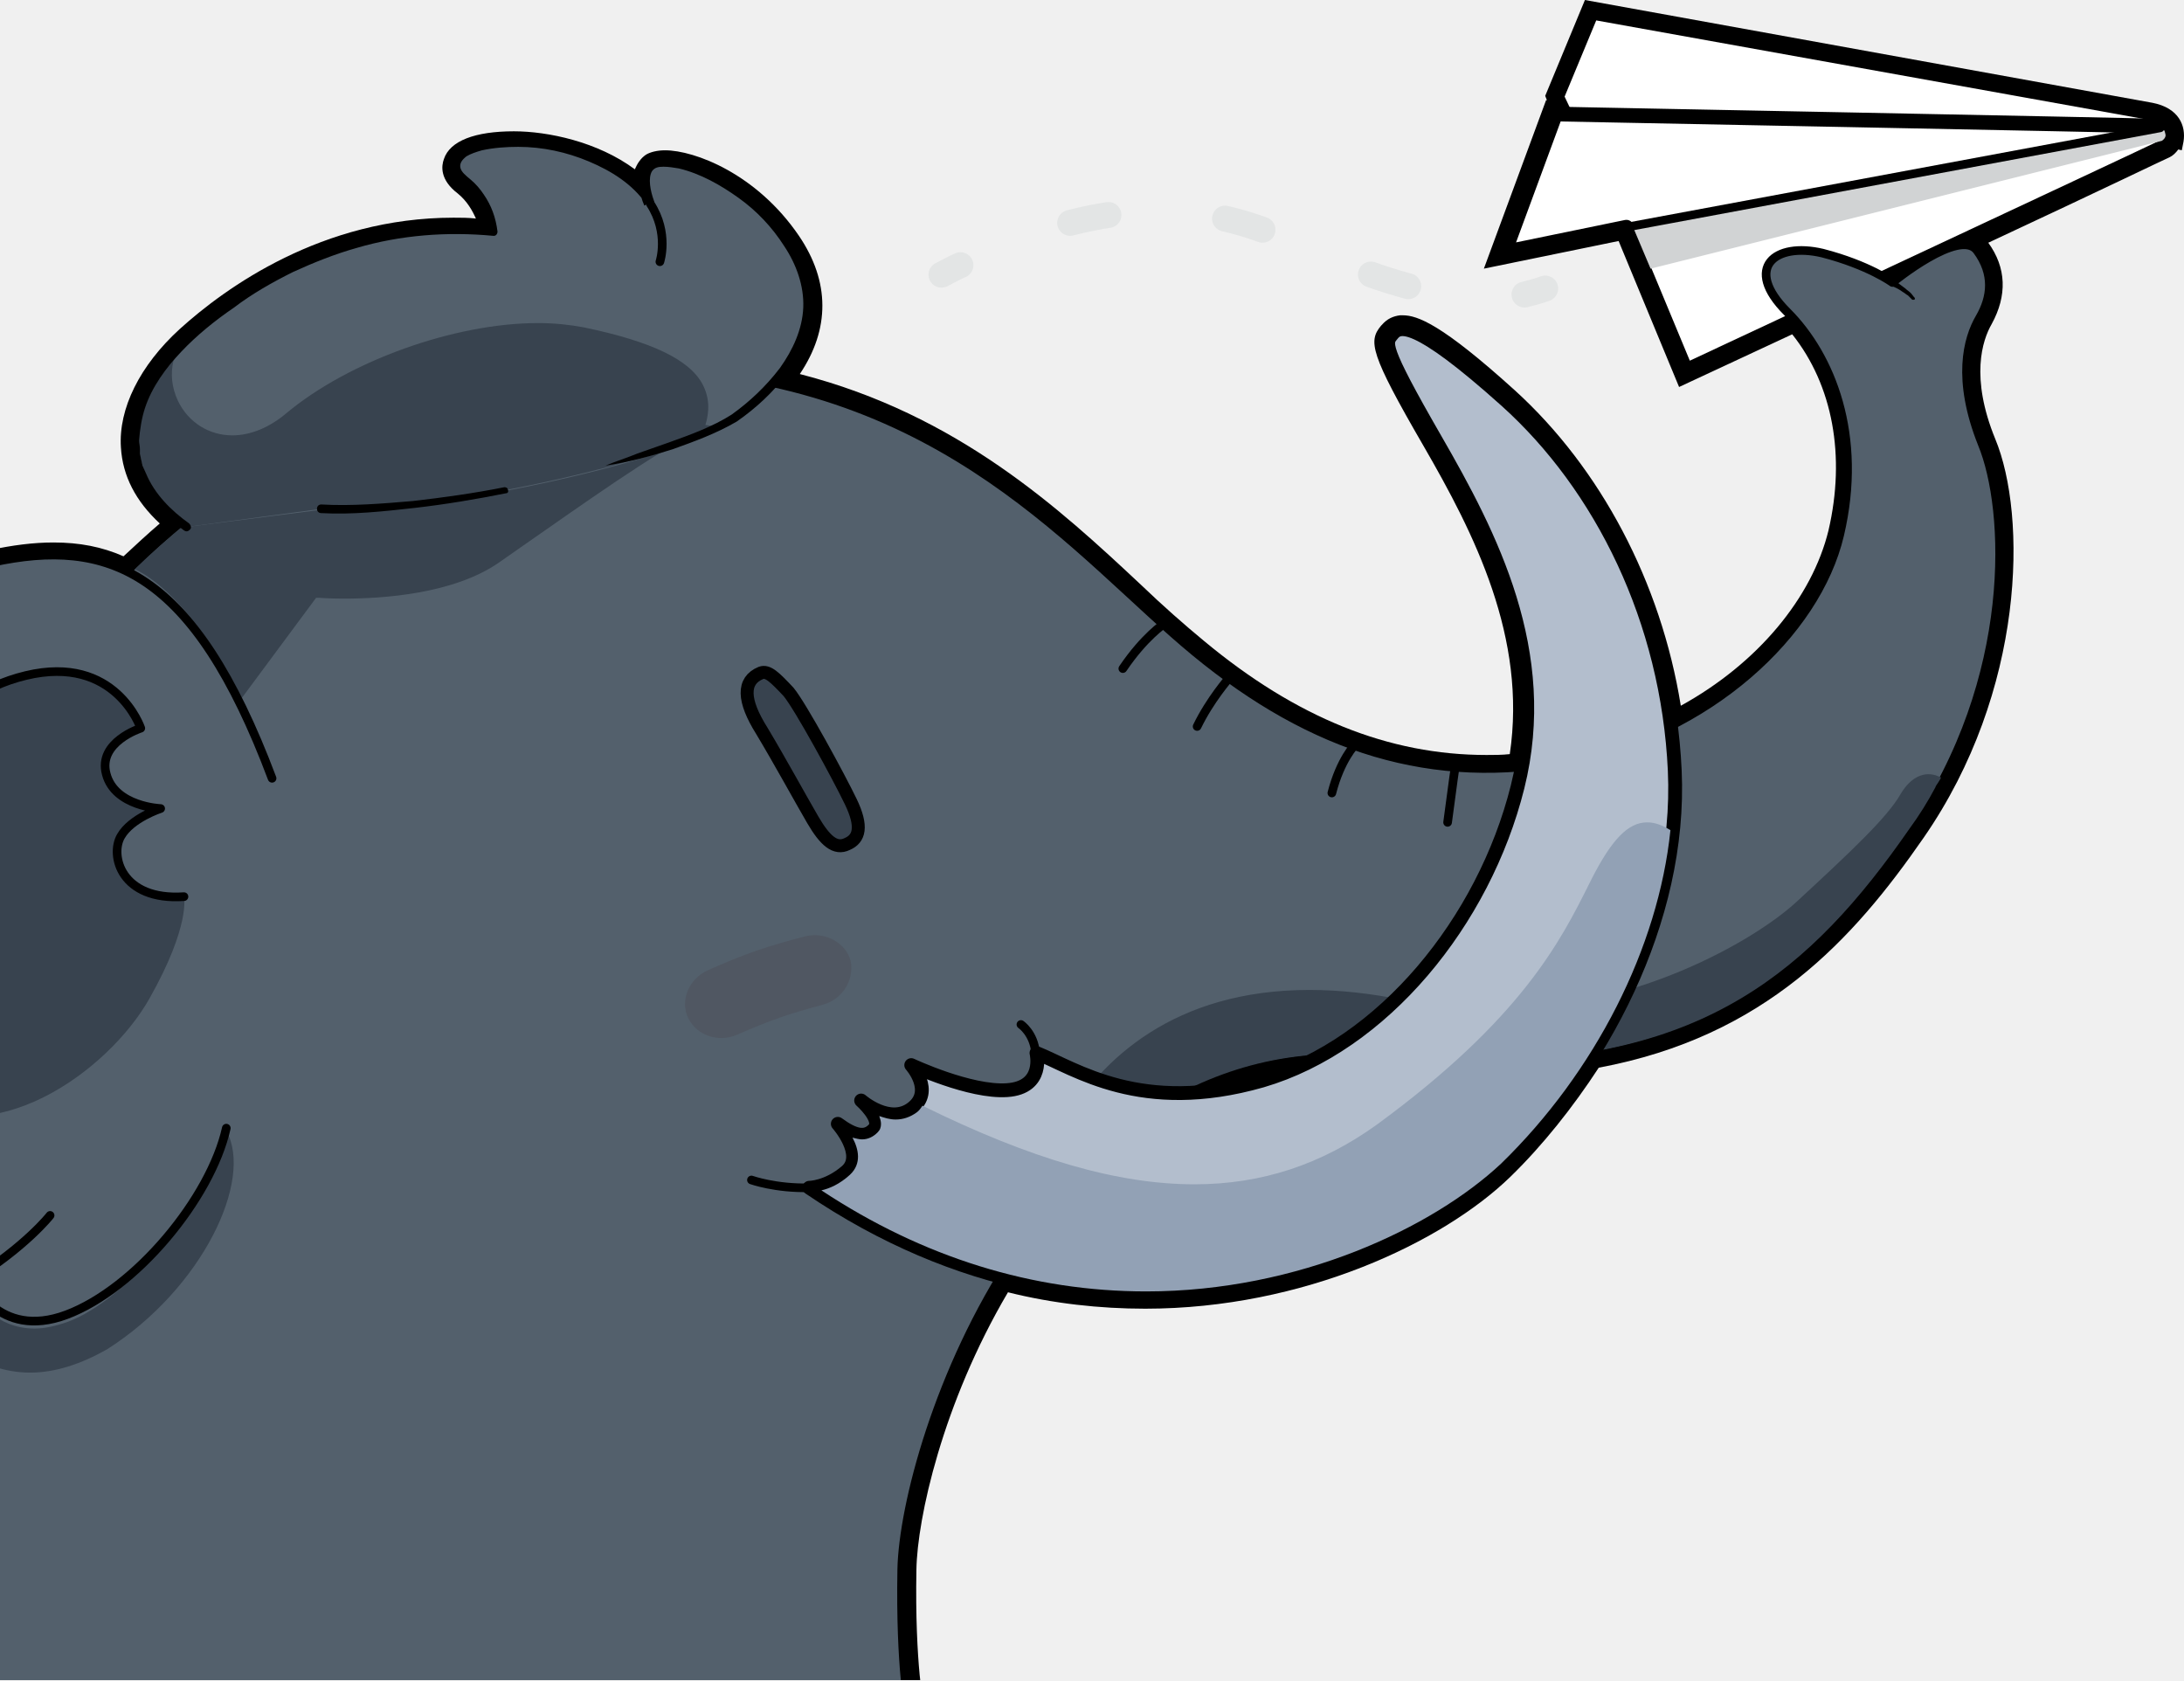
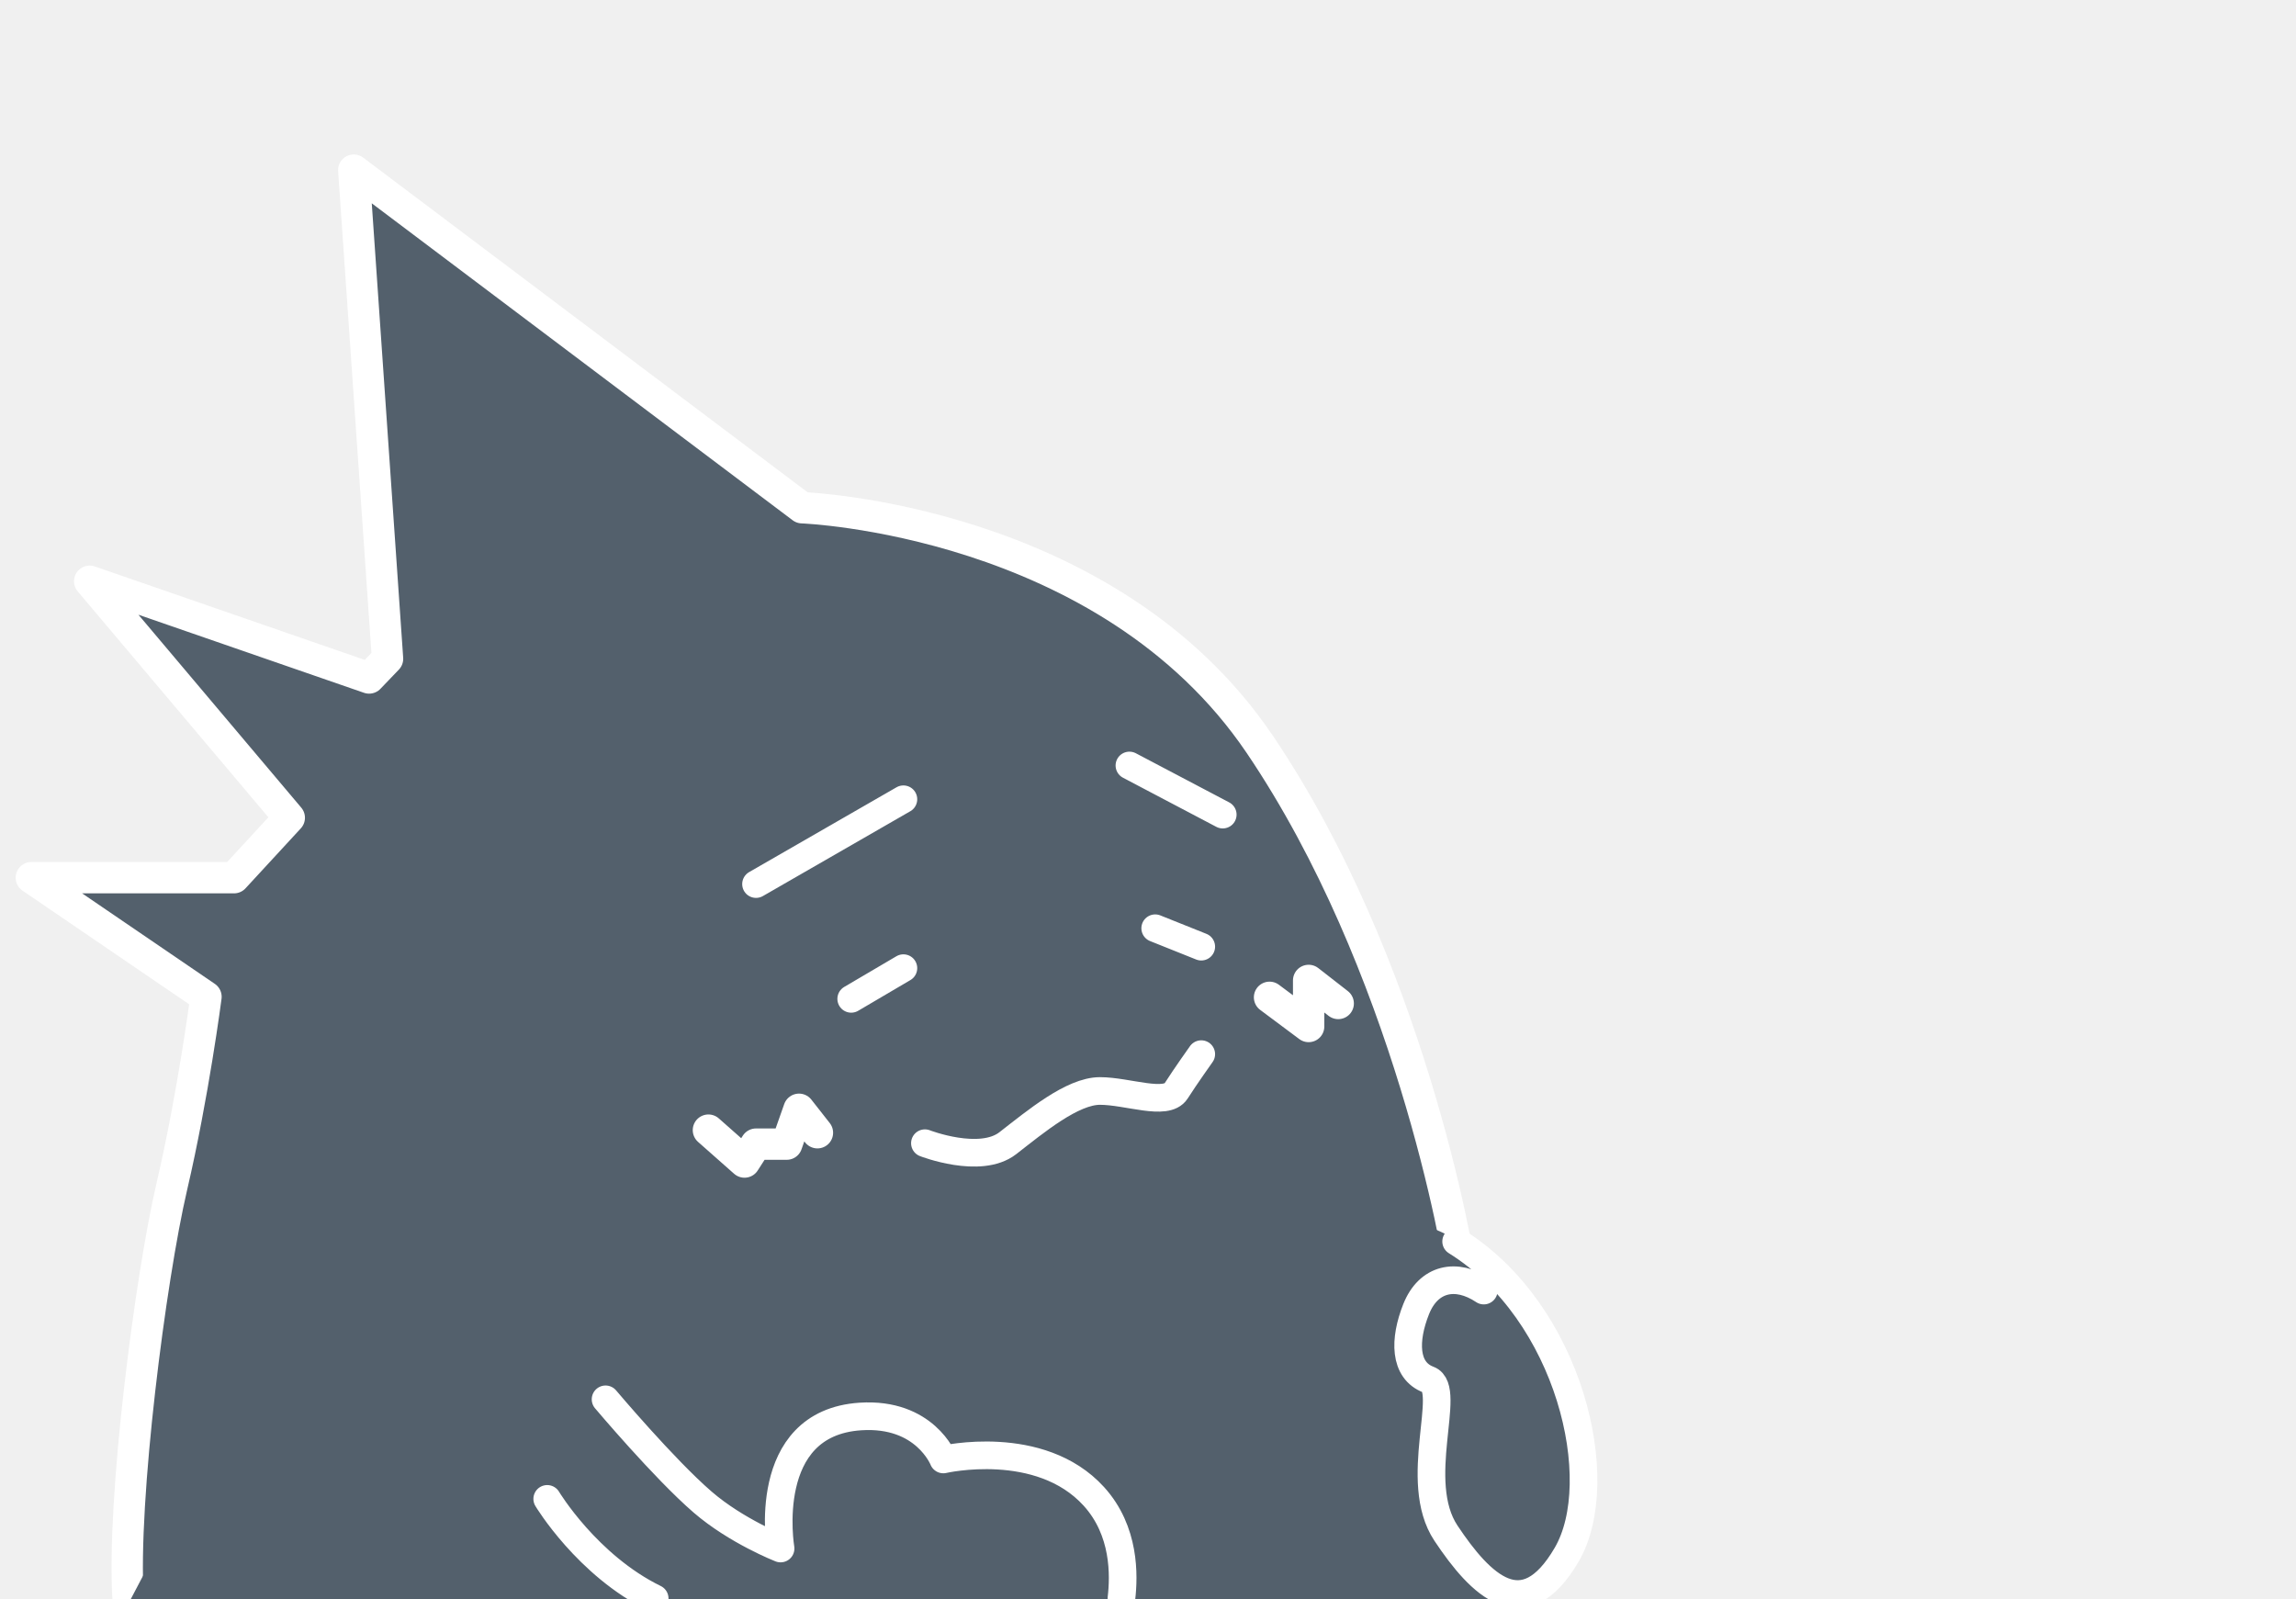
- <svg xmlns="http://www.w3.org/2000/svg" xmlns:xlink="http://www.w3.org/1999/xlink" viewBox="0 0 252.859 194.5" width="252.859" height="194.5">
-   <g transform="translate(-395.9 -830.4)">
-     <defs>
-       <path id="a" d="M395.9 745.1H690.5V1024.9H395.9z" />
-     </defs>
-     <clipPath id="b">
-       <use xlink:href="#a" width="100%" height="100%" overflow="visible" />
-     </clipPath>
-     <path class="st53" d="M339.3 1028.6c1.5-3.2 14.4-31.3 27.4-58.8-6-9.3-2-17 1.5-23.7 1.9-3.7 3.8-7.1 3.6-10.4-.8-22 8.1-38.3 22.8-41.6 2.8-.6 5.2-.9 7.5-.9 3 0 5.6.5 8.1 1.6 1.4-1.3 2.8-2.6 4.2-3.8-2.8-2.6-4.3-5.5-4.5-8.8-.3-4.5 2.2-9.5 6.8-13.7 5.3-4.8 16.5-12.9 31.7-12.9.9 0 1.7 0 2.6.1-.4-.9-1-2-2.1-2.9-2.1-1.6-1.9-3.2-1.6-4 .7-2.1 3.6-3.2 8.1-3.2 3.9 0 9.7 1.2 14 4.4.3-.7.7-1.3 1.3-1.7.5-.3 1.3-.5 2.2-.5 3.4 0 10.6 2.7 15.5 9.9 3.6 5.3 3.6 10.8.1 16 18.3 4.7 30.1 15.6 39.5 24.4 2.5 2.4 5 4.6 7.3 6.5 10.7 8.9 21.4 13.2 32.7 13.2.9 0 1.8 0 2.7-.1 2-13.5-4.1-25.5-10-35.7-6.2-10.7-6.4-12.1-4.9-13.9l.1-.1c.6-.7 1.3-1 2.1-1.1h.3c1.7 0 4.5 1 13 8.7 9.9 9 16.9 22.2 19.2 36.5 8.9-4.9 15.2-12.5 17.1-20.3 2-8.6.5-16.8-4.2-22.7l-13.1 6.1-7-16.9-15.6 3.2 7.2-19.5h.1l-.2-.5 4.6-11.1 65.7 11.9c3.1.6 3.9 2.7 3.6 4.5l-.2 1-.4-.1c-.3.4-.6.7-1 .9-.7.3-7.5 3.6-21 9.9 2.1 2.9 2.2 6.1.4 9.4-1.1 1.9-2.5 6.2.4 13.3 3.7 8.9 3.5 29.2-8.3 46.2-8.1 11.7-18.3 23-37.6 26.6-3 4.6-6.5 9-10.2 12.6-7.8 7.6-24 15.3-42.3 15.3-5.3 0-10.7-.6-15.9-1.9-7.6 12.9-10.5 26.2-10.6 32.1-.2 11 .9 16.1.9 16.2l.4 1.8-164.9.8.9-2.3z" clip-path="url(#b)" />
-     <path class="st53" d="M339.8 1028.8c.1-.3 13.9-30.1 27.5-59.1-6.1-9.2-2.1-16.8 1.4-23.5 2-3.7 3.8-7.3 3.7-10.6-.8-21.7 8-37.9 22.4-41 2.7-.6 5.1-.9 7.4-.9 3 0 5.7.5 8.2 1.7 1.6-1.6 3.2-3 4.9-4.4-3-2.6-4.6-5.5-4.8-8.8-.3-4.4 2.1-9.2 6.6-13.3 5.3-4.8 16.4-12.8 31.4-12.8 1.1 0 2.2 0 3.3.1-.3-1.1-1-2.7-2.5-3.8-1.8-1.4-1.7-2.8-1.5-3.4.6-1.8 3.4-2.9 7.6-2.9 4.4 0 10.3 1.5 14.3 4.8.1-.9.6-1.7 1.3-2.1.4-.3 1.1-.4 1.9-.4 3.3 0 10.3 2.6 15.1 9.7 3.6 5.3 3.5 10.9-.3 16.1 18.6 4.6 30.5 15.6 40 24.4 2.6 2.4 5 4.6 7.3 6.5 10.8 8.9 21.6 13.3 33.1 13.3 1 0 2.1 0 3.1-.1 2.2-13.9-4-26.1-10-36.4-6.3-10.9-6.2-11.8-5-13.3l.1-.1c.2-.2.7-.9 1.8-.9h.2c1.5 0 4.2 1 12.7 8.6 10 9.1 17 22.5 19.2 36.9 9.3-5 16-12.8 17.9-20.9 2.1-8.9.4-17.4-4.5-23.4l-13 6.1-6.9-16.8-15.1 3.1 6.8-18.4h.6l-.5-1 4.4-10.6 65.3 11.8c3.5.7 3.3 3.2 3.2 3.9l-.1.5h-.2c-.2.4-.6.8-1 1-.7.3-7.9 3.7-21.6 10.2.1.1.2.2.3.4 2 2.7 2.2 5.8.4 8.9-1.1 2-2.6 6.4.4 13.7 3.6 8.8 3.4 28.8-8.2 45.7-8.1 11.7-18.2 22.9-37.5 26.4-3 4.7-6.5 9.1-10.3 12.7-7.8 7.5-23.7 15.1-42 15.1-5.4 0-10.9-.7-16.1-2-7.7 13.1-10.7 26.7-10.9 32.7-.2 11.1.9 16.2.9 16.3l.3 1.2-163.5.8.5-1.7z" clip-path="url(#b)" />
-     <path d="M577.5 843.7l-1-2.1 3.9-9.4 64.5 11.6c2.4.5 2.5 2 2.4 2.8" clip-path="url(#b)" stroke-miterlimit="10" fill="#fff" stroke="#000" stroke-linecap="round" stroke-linejoin="round" />
-     <path d="M584.2 856.7l6.9 16.6s53.7-25.1 55.5-26c.9-.5 1.5-2.2-1-2.3-2.5-.1-69.6-1.4-69.6-1.4l-5.9 16 14.1-2.9z" clip-path="url(#b)" stroke-miterlimit="10" fill="#fff" stroke="#000" stroke-width="1.7" stroke-linecap="round" stroke-linejoin="round" />
-     <path d="M585.1 857l58.9-11.2 1.4-.5h.4c.8 0 .7.3.8.6.1.3-.1.6-.4.8L587 861.5l-1.9-4.5z" clip-path="url(#b)" fill="#d1d3d4" />
-     <path class="st57" clip-path="url(#b)" stroke-miterlimit="10" d="M584.2 856.7l61.8-11.5" fill="none" stroke="#000" stroke-linecap="round" stroke-linejoin="round" />
-     <path class="st58" d="M388.5 927.9c20-40 49.9-56.3 83.4-54.9 33.6 1.4 48.8 21.7 62.4 32.9 13.6 11.2 27.5 15.6 43.4 12.5 15.9-3.1 28.5-14.6 31.2-26.1 2.7-11.5-1-20.7-6.1-25.8-5.1-5.1-1.4-8.1 4.1-6.8 5.4 1.4 8.1 3.4 8.1 3.4s7.8-6.4 9.8-3.7c2 2.7 1.7 5.4.3 7.8-1.4 2.4-2.7 7.1.3 14.6 3.1 7.5 4.1 27.1-8.1 44.8-12.2 17.6-26.5 30.1-62.1 26.5-38.5-3.9-54.6 44.2-54.9 59-.2 11.5.9 16.5.9 16.5l-160.7.8c.2-.1 33.4-72.4 48-101.5z" clip-path="url(#b)" stroke-miterlimit="10" fill="#53606c" stroke="#000" stroke-linecap="round" stroke-linejoin="round" />
-     <path class="st59" d="M399.4 989.3c-6.1 0-9.9-4.3-10-4.3l-.2-.2-.3.1c-3.1 1-6.1 1.5-9 1.5-6.1 0-11.4-2.2-15.6-6.5 1.4-3 2.9-6.1 4.3-9.1.1.1.1.2.2.3 6.1 8 12.7 9.7 17 9.7 3.2 0 5.6-.9 6.6-1.3.7 1.3 3 4.7 7.5 4.7 1.2 0 2.5-.3 3.9-.8 6.7-2.5 15.7-13.1 18.3-22.1 3.2 5.7-2.8 18.3-13.8 25.3-3 1.7-6 2.7-8.9 2.7zm24.5-78.1c-5.7-11.1-10.8-14.2-12.4-14.9 15.7-15.3 34.7-23 56.6-23 1.3 0 2.5 0 3.8.1 2.1.1 4.2.3 6.4.5 1.5 2.7-.4 5.6-.8 6.3-3 .8-11.2 6.5-18.5 11.6-1.9 1.3-3.7 2.6-5.3 3.7-5.3 3.7-13.6 4.2-18 4.2-1.8 0-2.9-.1-2.9-.1h-.3l-8.6 11.6zm95.3 49c4.2-7.1 12.6-15.2 28.3-15.2 3.5 0 7.2.4 11 1.2 3.4.7 7 1.1 10.6 1.1 15.9 0 29.8-7.9 34.8-12.5 6.5-6 10.5-9.8 12-12.4 1.4-2.4 3.2-2.8 4.7-2 .1.1-.7 1.1-.6 1.1-.9 1.7-1.9 3.3-3 4.8-11.5 16.6-23.9 26.9-50 26.9-3.6 0-7.5-.2-11.6-.6-1.5-.2-3-.2-4.4-.2-9.4 0-18.1 3.2-25.9 9.4l-5.9-1.6z" clip-path="url(#b)" fill="#38434f" />
-     <path class="st58" d="M427.4 920.5c-9.1-24.2-19-27.9-32.4-25-13.4 3-22.4 18-21.6 40 .4 10.2-15.5 20.5-4.3 35s23.5 8 23.5 8 3 7.1 11 4.1 16.7-13.5 18.5-21.6" clip-path="url(#b)" stroke-miterlimit="10" fill="#53606c" stroke="#000" stroke-linecap="round" stroke-linejoin="round" />
-     <path class="st59" d="M417.2 934.2c-7.3.5-8.6-4.8-7.3-7 1.2-2.1 4.6-3.2 4.6-3.2s-5.3-.2-6.3-4c-1-3.7 4-5.3 4-5.3s-2.9-8.6-13.3-6.1-14.4 11.7-14.2 19c.6 15.3-10.2 22.8 0 29.7 10.1 6.9 23.7-2.8 28.5-11.3 4.8-8.5 4-11.8 4-11.8z" clip-path="url(#b)" fill="#38434f" />
-     <path class="st57" d="M392.6 978.6c6.3-3.9 9.1-7.5 9.1-7.5m15.5-36.9c-7.3.5-8.6-4.8-7.3-7 1.2-2.1 4.6-3.2 4.6-3.2s-5.3-.2-6.3-4c-1-3.7 4-5.3 4-5.3s-2.9-8.6-13.3-6.1-14.6 11.7-14.2 19" clip-path="url(#b)" stroke-miterlimit="10" fill="none" stroke="#000" stroke-linecap="round" stroke-linejoin="round" />
-     <path d="M417.5 891.4c-9.8-6.9-6.2-16 .3-21.8 6.5-5.8 19-14 35.2-12.2 0 0-.2-3.5-3.1-5.8s-.5-4.5 5.5-4.5 12.9 2.6 15.8 6.9c0 0-1.4-3.2.4-4.4 1.8-1.2 10.2 1 15.6 9s1.1 14.9-5.2 19.9c-6.3 5-36.2 11.6-48.8 10.9" clip-path="url(#b)" fill="#53606c" />
-     <g class="st53" clip-path="url(#b)">
-       <path class="st36" d="M459.5 878.7c-11.1.6-22.1 3.3-32.9 6.1-4.1 1.1-8.2 2.2-12.4 2-.4 0-.8-.1-1.3-.1 1 1.6 2.5 3.2 4.6 4.7l15.6-2.1c11.3.7 37-4.7 46.4-9.4-6.5-1.1-13.3-1.5-20-1.2z" fill="#38434f" />
-     </g>
-     <path class="st59" d="M417.5 890.8c-3.5-2.5-5.3-5.5-5.5-8.8-.2-3.2 1.2-6.7 4-9.9-.4 1.6-.2 3.2.5 4.7 1.2 2.5 3.6 4 6.3 4 2.1 0 4.3-.9 6.3-2.6 7.2-6 19.4-10.4 29.1-10.4 1.9 0 3.7.2 5.3.5 7.7 1.6 12.3 3.7 13.8 6.7.8 1.6.8 3.3 0 5.4-10.1 4.3-31.2 8.6-42.1 8.6-.7 0-1.4 0-2.1-.1-1.4-.1-2.8-.1-4-.1-7.5-.1-10.6 1.4-11.6 2z" clip-path="url(#b)" fill="#38434f" />
-     <path class="st57" d="M471.2 854c2.2 3.4 1.1 6.7 1.1 6.7" clip-path="url(#b)" stroke-miterlimit="10" fill="none" stroke="#000" stroke-linecap="round" stroke-linejoin="round" />
-     <path d="M489.6 967.9c34.6 23.5 68.7 8.7 80.2-2.4 11.4-11.1 20.8-28.5 20-45.9-.8-17.4-8.5-32.9-19.5-42.8-10.7-9.6-12.4-8.7-13.2-7.7-.8 1-1.4 1.1 5 12.2s13.4 24.6 9.5 40.2c-3.9 15.6-15.6 29.9-29.6 34-14 4-21.6-1.4-26.1-3.2 0 0 1 4-3.4 4.3-4.3.3-11.1-2.9-11.1-2.9s2.7 3 .1 5-5.9-.9-5.9-.9 2.5 2.2 1.5 3.3c-1 1.1-2.3.8-4.2-.6 0 0 3.2 3.6 1 5.5s-4.3 1.9-4.3 1.9z" clip-path="url(#b)" stroke-miterlimit="10" fill="#b3becd" stroke="#000" stroke-width="1.6" stroke-linecap="round" stroke-linejoin="round" />
-     <path d="M528.6 979.9c-13.1 0-25.8-3.9-37.6-11.7.9-.2 2.1-.7 3.3-1.8 1.4-1.3 1-3 .3-4.3.4.1.8.2 1.1.2.7 0 1.3-.3 1.8-.8.3-.3.4-.6.4-1 0-.3-.1-.6-.2-.9.6.2 1.2.4 1.9.4.9 0 1.7-.3 2.4-.8.3-.2.5-.5.7-.8 12.6 6.2 22.6 9.1 31.5 9.1 7.8 0 14.7-2.3 21.1-6.9 16.8-12.3 21.3-21.3 24.6-27.9l.3-.6c2.3-4.5 4.2-6.5 6.4-6.5.9 0 1.7.3 2.7.9-1.4 13.6-8.7 28-19.6 38.6-7.9 7.4-23.4 14.8-41.1 14.8z" clip-path="url(#b)" fill="#92a1b5" />
-     <path class="st57" d="M489.6 967.9c-3.9.1-6.7-.9-6.7-.9" clip-path="url(#b)" stroke-miterlimit="10" fill="none" stroke="#000" stroke-linecap="round" stroke-linejoin="round" />
-     <path d="M484 908.3c-2.2.9-2.1 3.2.1 6.7 2.1 3.5 4.5 7.9 5.9 10.3 1.4 2.4 2.6 3.5 4 2.8 1.4-.6 1.8-2 .4-4.9-1.4-2.9-5.8-11-7.2-12.7-1.6-1.7-2.4-2.5-3.2-2.2z" clip-path="url(#b)" stroke-miterlimit="10" fill="#38434f" stroke="#000" stroke-width="1.5" stroke-linecap="round" stroke-linejoin="round" />
-     <path class="st57" d="M525.9 907.8c2.5-3.7 4.8-5.2 4.8-5.2m3.8 11.9c1.5-3.1 3.7-5.6 3.7-5.6m11.9 13.3c1-3.9 2.7-5.6 2.7-5.6m10.7 9c.6-4.6.9-6.6.9-6.6" clip-path="url(#b)" stroke-miterlimit="10" fill="none" stroke="#000" stroke-linecap="round" stroke-linejoin="round" />
-     <g class="st53" clip-path="url(#b)">
-       <path class="st49" d="M504.9 862.2c.8-.4 1.5-.8 2.2-1.1" fill="none" stroke="#e3e5e5" stroke-width="3" stroke-linecap="round" stroke-linejoin="round" />
-       <path d="M519.8 856.2c13.6-3.5 22.1.5 28.2 3.3 5.3 2.4 11.6 4.7 17.6 5.3" fill="none" stroke="#e3e5e5" stroke-width="3" stroke-linecap="round" stroke-linejoin="round" stroke-dasharray="4.529,13.586" />
-       <path class="st49" d="M572.4 864.5c.8-.2 1.6-.4 2.4-.7" fill="none" stroke="#e3e5e5" stroke-width="3" stroke-linecap="round" stroke-linejoin="round" />
-     </g>
-     <g class="st53" clip-path="url(#b)">
-       <path d="M491.2 946.7c-4.1 1.1-6.1 1.8-10 3.5-2.1.9-4.6.1-5.6-1.9s0-4.6 2.3-5.6c4.3-1.9 6.6-2.7 11.2-3.9 2.4-.6 4.8.8 5.3 2.9.4 2.2-1 4.4-3.2 5z" fill="#505762" />
-     </g>
-     <path class="st57" d="M515.8 952.3c-.2-2.3-1.7-3.3-1.7-3.3" clip-path="url(#b)" stroke-miterlimit="10" fill="none" stroke="#000" stroke-linecap="round" stroke-linejoin="round" />
-     <g class="st53" clip-path="url(#b)">
-       <path d="M454.5 887.5c-3.5.7-7.1 1.3-10.6 1.7-3.6.4-7.2.8-10.8.6-.3 0-.5-.2-.5-.5s.2-.5.5-.5c3.5.2 7.1-.1 10.6-.4 3.5-.4 7.1-.9 10.6-1.6.2 0 .4.1.4.3.1.2 0 .4-.2.4z" />
-     </g>
-     <g class="st53" clip-path="url(#b)">
-       <path d="M417.2 891.8c-2.2-1.6-4.3-3.6-5.4-6.2l-.4-1-.2-1-.1-.5v-.5c0-.4-.1-.7-.1-1.1 0-1.4.2-2.8.7-4.1.9-2.6 2.6-4.9 4.4-6.9 1.9-2 4-3.6 6.2-5.2s4.6-2.9 7-4.1c2.4-1.2 5-2.2 7.6-2.9 5.2-1.5 10.7-1.9 16.1-1.4l-.6.5c-.2-1.3-.7-2.7-1.4-3.8-.4-.6-.8-1.1-1.4-1.5-.5-.5-1.2-1-1.5-1.9-.1-.2-.1-.5-.1-.7.1-.2.1-.5.2-.7.2-.4.6-.7.9-.9.7-.5 1.4-.7 2.2-.9 1.5-.3 3-.4 4.4-.4 2.9.1 5.9.7 8.6 1.8 2.7 1.1 5.3 2.8 7.1 5.3l-.9.5c-.3-.7-.5-1.3-.5-2.1-.1-.7 0-1.5.4-2.3.3-.3.5-.7 1-.8.2-.1.4-.1.6-.2.2 0 .4-.1.6-.1.7 0 1.4.1 2.1.2 1.4.3 2.6.8 3.9 1.4 1.2.6 2.4 1.3 3.5 2.1 2.2 1.6 4.1 3.6 5.6 5.9.7 1.2 1.4 2.4 1.8 3.7.3.6.4 1.3.5 2 .1.3.1.7.1 1v1c-.1 2.8-1.3 5.5-3 7.6-1.7 2.2-3.6 4-5.9 5.6-2.4 1.4-4.9 2.3-7.4 3.2-2.5.8-5.1 1.5-7.8 1.9 1.2-.5 2.5-.9 3.7-1.4l3.7-1.3c2.5-.9 5-1.8 7.2-3.2 2.1-1.5 4-3.3 5.6-5.4 1.5-2.1 2.6-4.5 2.7-7 .1-2.5-.8-5-2.2-7.1-1.4-2.2-3.2-4.1-5.3-5.6-2.1-1.5-4.4-2.8-6.9-3.4-.6-.1-1.2-.2-1.8-.2-.6 0-1 .1-1.3.5-.5.8-.2 2.3.2 3.4.1.3 0 .5-.3.6-.2.1-.4 0-.6-.2-1.6-2.3-4-3.8-6.6-4.9-2.6-1.1-5.4-1.7-8.2-1.7-1.4 0-2.8.1-4.2.4-.7.2-1.3.4-1.8.7-.5.4-.8.8-.7 1.3.1.5.6.9 1.2 1.4.6.5 1.1 1.1 1.5 1.7.9 1.3 1.4 2.7 1.6 4.3 0 .3-.2.5-.4.5h-.1c-5.3-.5-10.7-.1-15.8 1.4-2.5.7-5 1.7-7.4 2.8-2.4 1.2-4.7 2.5-6.8 4.1-2.2 1.5-4.3 3.2-6.1 5.1-1.8 1.9-3.4 4.1-4.2 6.5-.4 1.2-.6 2.5-.7 3.8 0 .3.1.6.1 1v.5l.1.5.2.9.4.9c1 2.4 2.9 4.3 5 5.8.2.2.3.5.1.7-.2.2-.4.3-.7.1z" />
-     </g>
-     <g class="st53" clip-path="url(#b)">
-       <path class="st36" d="M615.1 863.2c2 1.2 2.3 1.8 2.3 1.8" fill="#38434f" />
-       <path d="M615.3 862.9l1.2.9c.2.2.4.3.6.5.2.2.3.4.5.6 0 .1 0 .2-.1.2h-.2l-.5-.5c-.2-.1-.4-.3-.6-.4-.4-.3-.8-.5-1.3-.7-.2-.1-.2-.3-.1-.5s.2-.2.5-.1c-.1 0-.1 0 0 0z" />
-     </g>
-   </g>
+ <svg xmlns="http://www.w3.org/2000/svg" width="293" height="204">
+   <path d="M16.343 203.972c-.784-12.538 2.841-40.802 5.584-52.558 2.743-11.755 4.36-24.214 4.36-24.214L4 112h25.862l7.054-7.648-25.471-30.178 35.659 12.342 2.351-2.451-4.31-62.354 57.21 43.08s38.909 1.382 58.387 30.161c18.956 28.006 25.409 64.612 25.801 68.531" fill="#53606c" stroke="#fff" stroke-width="4" stroke-linecap="round" stroke-linejoin="round" stroke-miterlimit="10" />
+   <path d="M179.698 155.677s12.574 2.946 17.036 14.312c4.463 11.365 9.072 20.172 3.194 28.4-5.878 8.229-13.386 6.073-13.386 6.073l-170.2.255 15.479-29.446 147.877-19.594z" fill="#53606c" />
+   <path d="M189.349 164.688c-3.527-2.351-7.055-1.566-8.622 2.352-1.566 3.918-1.565 7.838 1.568 9.013 3.134 1.176-2.204 12.931 2.229 19.593 4.433 6.661 9.92 12.148 15.405 2.743 5.485-9.404.392-30.956-14.107-39.969M77.277 178.565s7.479 8.875 12.388 13.113c4.311 3.722 9.948 5.926 9.948 5.926s-2.722-16.003 10.188-16.849c8.229-.54 10.58 5.484 10.58 5.484s12.322-2.854 19.201 4.703c4.013 4.408 3.869 10.118 3.527 13.028M69.832 191.269s5.094 8.49 13.714 12.703M96.478 112.815l18.809-10.823M144.128 97.682l11.912 6.269M108.625 127.462l6.662-3.918M147.419 118.45l5.878 2.352M118.03 145.88s7.053 2.742 10.58 0c3.527-2.743 8.229-6.662 11.756-6.662 3.526 0 8.465 1.959 9.719 0 1.253-1.958 3.212-4.702 3.212-4.702" fill="none" stroke="#fff" stroke-width="3.527" stroke-linecap="round" stroke-linejoin="round" stroke-miterlimit="10" />
+   <path fill="none" stroke="#fff" stroke-width="4" stroke-linecap="round" stroke-linejoin="round" stroke-miterlimit="10" d="M90.404 144.214l4.605 4.072L96.478 146h3.918l1.568-4.447 2.351 2.993M162.01 127.266l4.99 3.723v-5.878l3.774 2.939" />
</svg>
